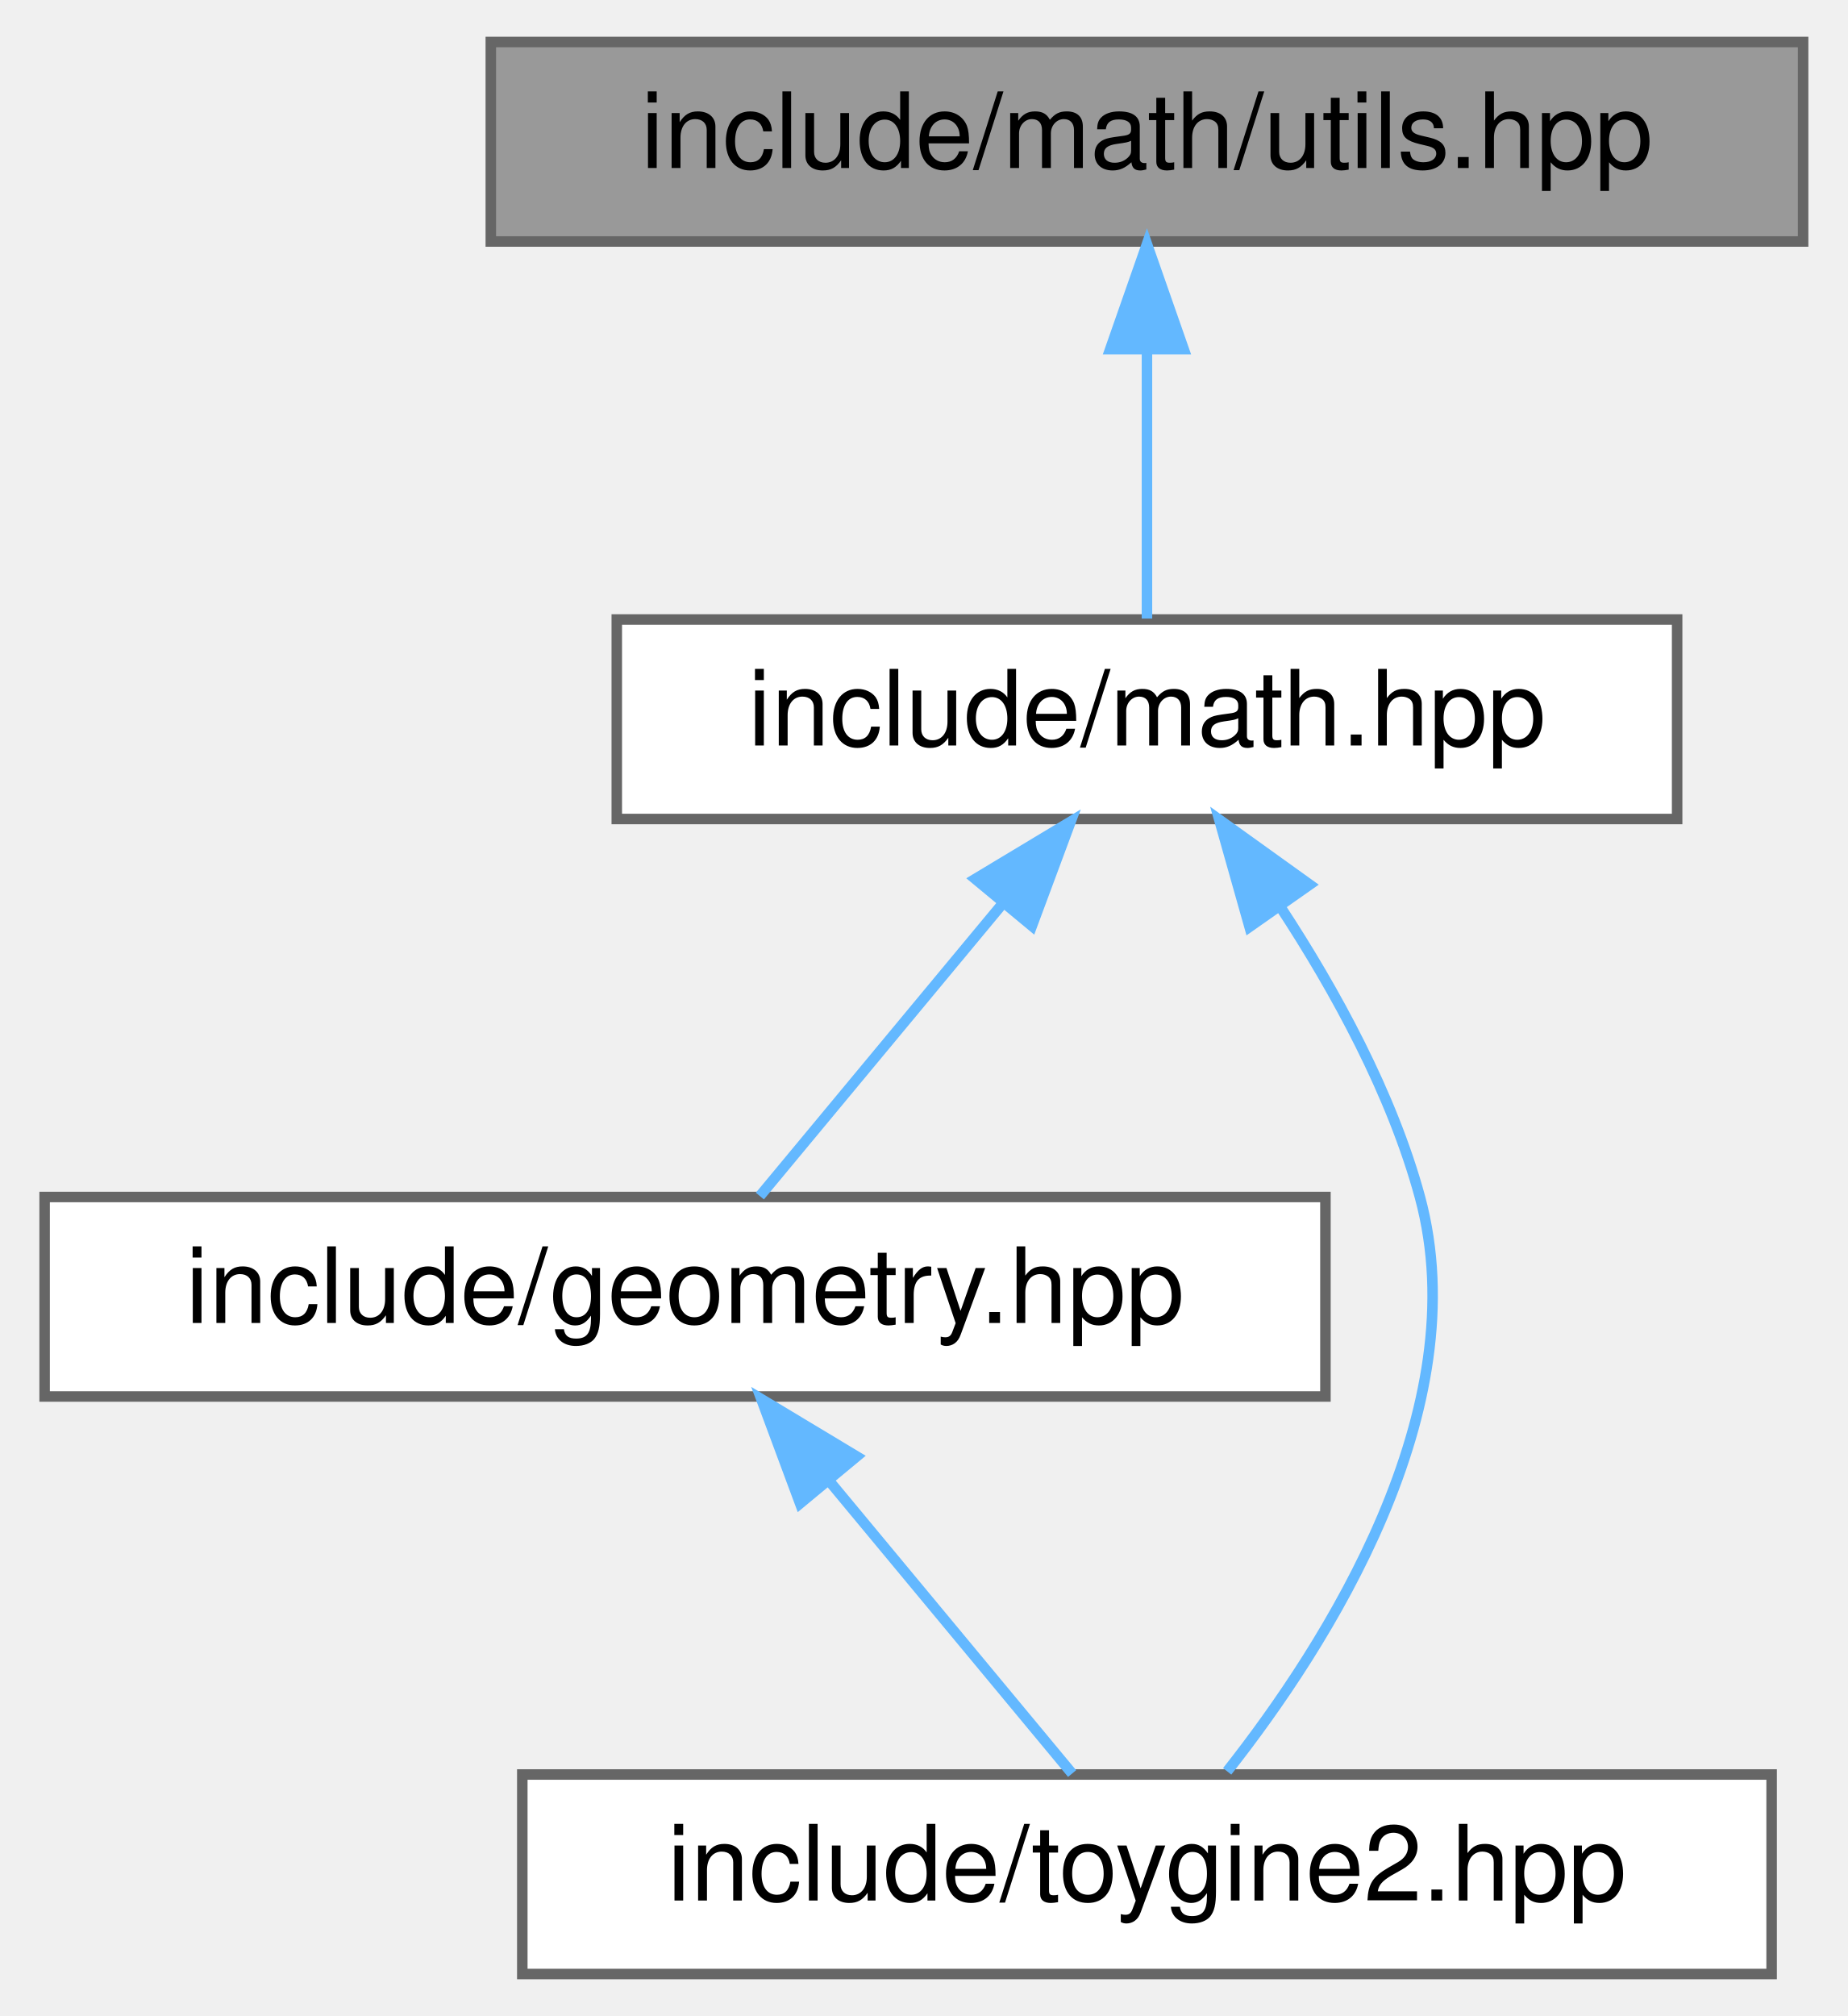
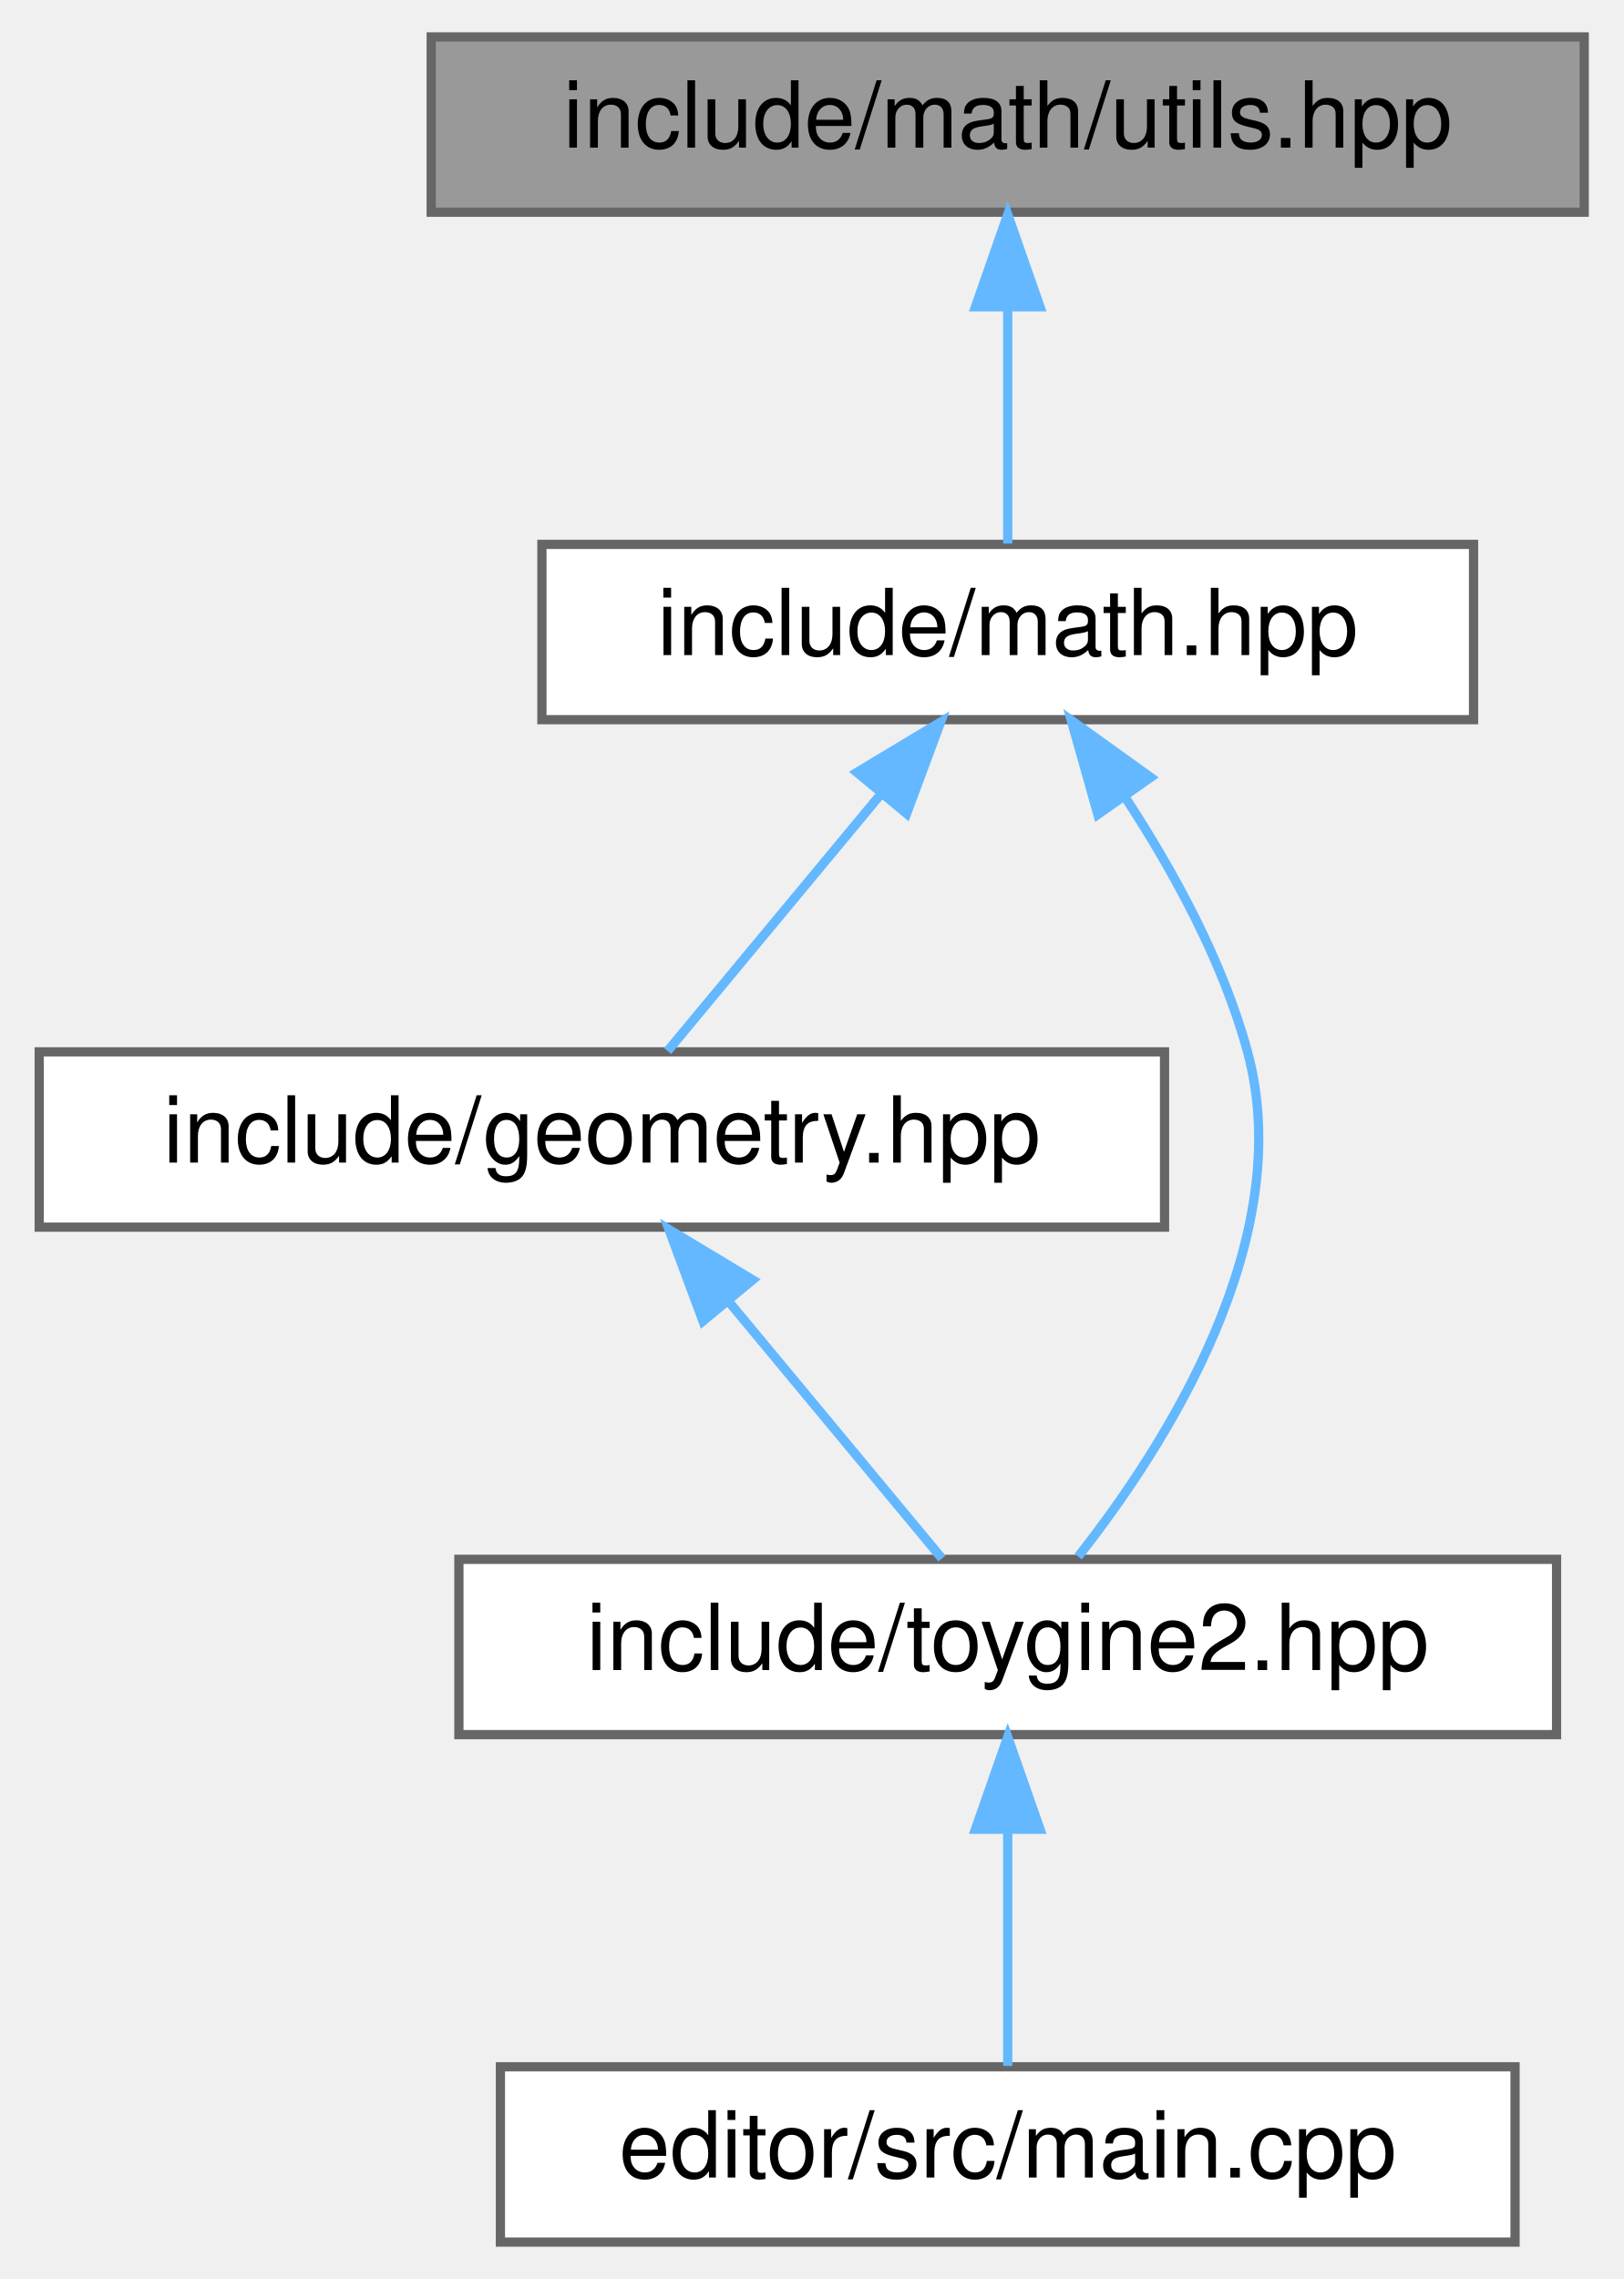
- <svg xmlns="http://www.w3.org/2000/svg" xmlns:xlink="http://www.w3.org/1999/xlink" width="176pt" height="192pt" viewBox="0.00 0.00 175.50 192.00">
-   <g id="page0,1_graph0" class="graph" transform="scale(1 1) rotate(0) translate(4 188)">
+ <svg xmlns="http://www.w3.org/2000/svg" xmlns:xlink="http://www.w3.org/1999/xlink" width="176pt" height="247pt" viewBox="0.00 0.00 175.50 247.00">
+   <g id="page0,1_graph0" class="graph" transform="scale(1 1) rotate(0) translate(4 243)">
    <g id="Node000001" class="node">
      <g id="a_Node000001">
        <a xlink:title="General math utilities: abs, isEqual, deg2rad, rad2deg.">
-           <polygon fill="#999999" stroke="#666666" points="167.5,-184 42.5,-184 42.5,-165 167.5,-165 167.5,-184" />
-           <text text-anchor="middle" x="105" y="-172" font-family="Helvetica,sans-Serif" font-size="10.00">include/math/utils.hpp</text>
+           <polygon fill="#999999" stroke="#666666" points="167.5,-239 42.5,-239 42.5,-220 167.5,-220 167.5,-239" />
+           <text text-anchor="middle" x="105" y="-227" font-family="Helvetica,sans-Serif" font-size="10.00">include/math/utils.hpp</text>
        </a>
      </g>
    </g>
    <g id="Node000002" class="node">
      <g id="a_Node000002">
        <a xlink:href="../../d4/d78/math_8hpp.html" target="_top" xlink:title="Umbrella header for the math module.">
-           <polygon fill="white" stroke="#666666" points="155.5,-129 54.5,-129 54.5,-110 155.5,-110 155.5,-129" />
-           <text text-anchor="middle" x="105" y="-117" font-family="Helvetica,sans-Serif" font-size="10.00">include/math.hpp</text>
+           <polygon fill="white" stroke="#666666" points="155.5,-184 54.5,-184 54.5,-165 155.5,-165 155.5,-184" />
+           <text text-anchor="middle" x="105" y="-172" font-family="Helvetica,sans-Serif" font-size="10.00">include/math.hpp</text>
        </a>
      </g>
    </g>
    <g id="edge1_Node000001_Node000002" class="edge">
      <g id="a_edge1_Node000001_Node000002">
        <a xlink:title=" ">
-           <path fill="none" stroke="#63b8ff" d="M105,-154.66C105,-145.93 105,-135.99 105,-129.09" />
-           <polygon fill="#63b8ff" stroke="#63b8ff" points="101.5,-154.75 105,-164.75 108.5,-154.75 101.5,-154.75" />
+           <path fill="none" stroke="#63b8ff" d="M105,-209.66C105,-200.93 105,-190.99 105,-184.09" />
+           <polygon fill="#63b8ff" stroke="#63b8ff" points="101.5,-209.75 105,-219.75 108.5,-209.75 101.5,-209.75" />
        </a>
      </g>
    </g>
    <g id="Node000003" class="node">
      <g id="a_Node000003">
        <a xlink:href="../../db/dbb/geometry_8hpp.html" target="_top" xlink:title="Umbrella header for the geometry module.">
-           <polygon fill="white" stroke="#666666" points="122,-74 0,-74 0,-55 122,-55 122,-74" />
-           <text text-anchor="middle" x="61" y="-62" font-family="Helvetica,sans-Serif" font-size="10.00">include/geometry.hpp</text>
+           <polygon fill="white" stroke="#666666" points="122,-129 0,-129 0,-110 122,-110 122,-129" />
+           <text text-anchor="middle" x="61" y="-117" font-family="Helvetica,sans-Serif" font-size="10.00">include/geometry.hpp</text>
        </a>
      </g>
    </g>
    <g id="edge2_Node000002_Node000003" class="edge">
      <g id="a_edge2_Node000002_Node000003">
        <a xlink:title=" ">
-           <path fill="none" stroke="#63b8ff" d="M91.27,-101.96C83.6,-92.72 74.37,-81.6 68.13,-74.09" />
-           <polygon fill="#63b8ff" stroke="#63b8ff" points="88.65,-104.29 97.73,-109.75 94.04,-99.82 88.65,-104.29" />
+           <path fill="none" stroke="#63b8ff" d="M91.27,-156.96C83.6,-147.72 74.37,-136.6 68.13,-129.09" />
+           <polygon fill="#63b8ff" stroke="#63b8ff" points="88.65,-159.29 97.73,-164.75 94.04,-154.82 88.65,-159.29" />
        </a>
      </g>
    </g>
    <g id="Node000004" class="node">
      <g id="a_Node000004">
        <a xlink:href="../../d8/d8c/toygine2_8hpp.html" target="_top" xlink:title="Main umbrella header for the engine.">
-           <polygon fill="white" stroke="#666666" points="164.5,-19 45.5,-19 45.5,0 164.5,0 164.5,-19" />
-           <text text-anchor="middle" x="105" y="-7" font-family="Helvetica,sans-Serif" font-size="10.00">include/toygine2.hpp</text>
+           <polygon fill="white" stroke="#666666" points="164.5,-74 45.5,-74 45.5,-55 164.5,-55 164.5,-74" />
+           <text text-anchor="middle" x="105" y="-62" font-family="Helvetica,sans-Serif" font-size="10.00">include/toygine2.hpp</text>
        </a>
      </g>
    </g>
-     <g id="edge4_Node000002_Node000004" class="edge">
-       <g id="a_edge4_Node000002_Node000004">
+     <g id="edge5_Node000002_Node000004" class="edge">
+       <g id="a_edge5_Node000002_Node000004">
        <a xlink:title=" ">
-           <path fill="none" stroke="#63b8ff" d="M117.72,-101.61C122.93,-93.67 128.34,-83.81 131,-74 136.48,-53.76 122.14,-31.34 112.64,-19.3" />
-           <polygon fill="#63b8ff" stroke="#63b8ff" points="114.77,-99.73 111.89,-109.93 120.5,-103.75 114.77,-99.73" />
+           <path fill="none" stroke="#63b8ff" d="M117.72,-156.61C122.93,-148.67 128.34,-138.81 131,-129 136.48,-108.76 122.14,-86.34 112.64,-74.3" />
+           <polygon fill="#63b8ff" stroke="#63b8ff" points="114.77,-154.73 111.89,-164.93 120.5,-158.75 114.77,-154.73" />
        </a>
      </g>
    </g>
    <g id="edge3_Node000003_Node000004" class="edge">
      <g id="a_edge3_Node000003_Node000004">
        <a xlink:title=" ">
-           <path fill="none" stroke="#63b8ff" d="M74.73,-46.96C82.4,-37.72 91.63,-26.6 97.87,-19.09" />
-           <polygon fill="#63b8ff" stroke="#63b8ff" points="71.96,-44.82 68.27,-54.75 77.35,-49.29 71.96,-44.82" />
+           <path fill="none" stroke="#63b8ff" d="M74.73,-101.96C82.4,-92.72 91.63,-81.6 97.87,-74.09" />
+           <polygon fill="#63b8ff" stroke="#63b8ff" points="71.96,-99.82 68.27,-109.75 77.35,-104.29 71.96,-99.82" />
+         </a>
+       </g>
+     </g>
+     <g id="Node000005" class="node">
+       <g id="a_Node000005">
+         <a xlink:href="../../df/d0a/main_8cpp.html" target="_top" xlink:title="Entry point of the Qt-based ToyGine 2 editor.">
+           <polygon fill="white" stroke="#666666" points="160,-19 50,-19 50,0 160,0 160,-19" />
+           <text text-anchor="middle" x="105" y="-7" font-family="Helvetica,sans-Serif" font-size="10.00">editor/src/main.cpp</text>
+         </a>
+       </g>
+     </g>
+     <g id="edge4_Node000004_Node000005" class="edge">
+       <g id="a_edge4_Node000004_Node000005">
+         <a xlink:title=" ">
+           <path fill="none" stroke="#63b8ff" d="M105,-44.66C105,-35.93 105,-25.99 105,-19.09" />
+           <polygon fill="#63b8ff" stroke="#63b8ff" points="101.5,-44.75 105,-54.75 108.5,-44.75 101.5,-44.75" />
        </a>
      </g>
    </g>
  </g>
</svg>
